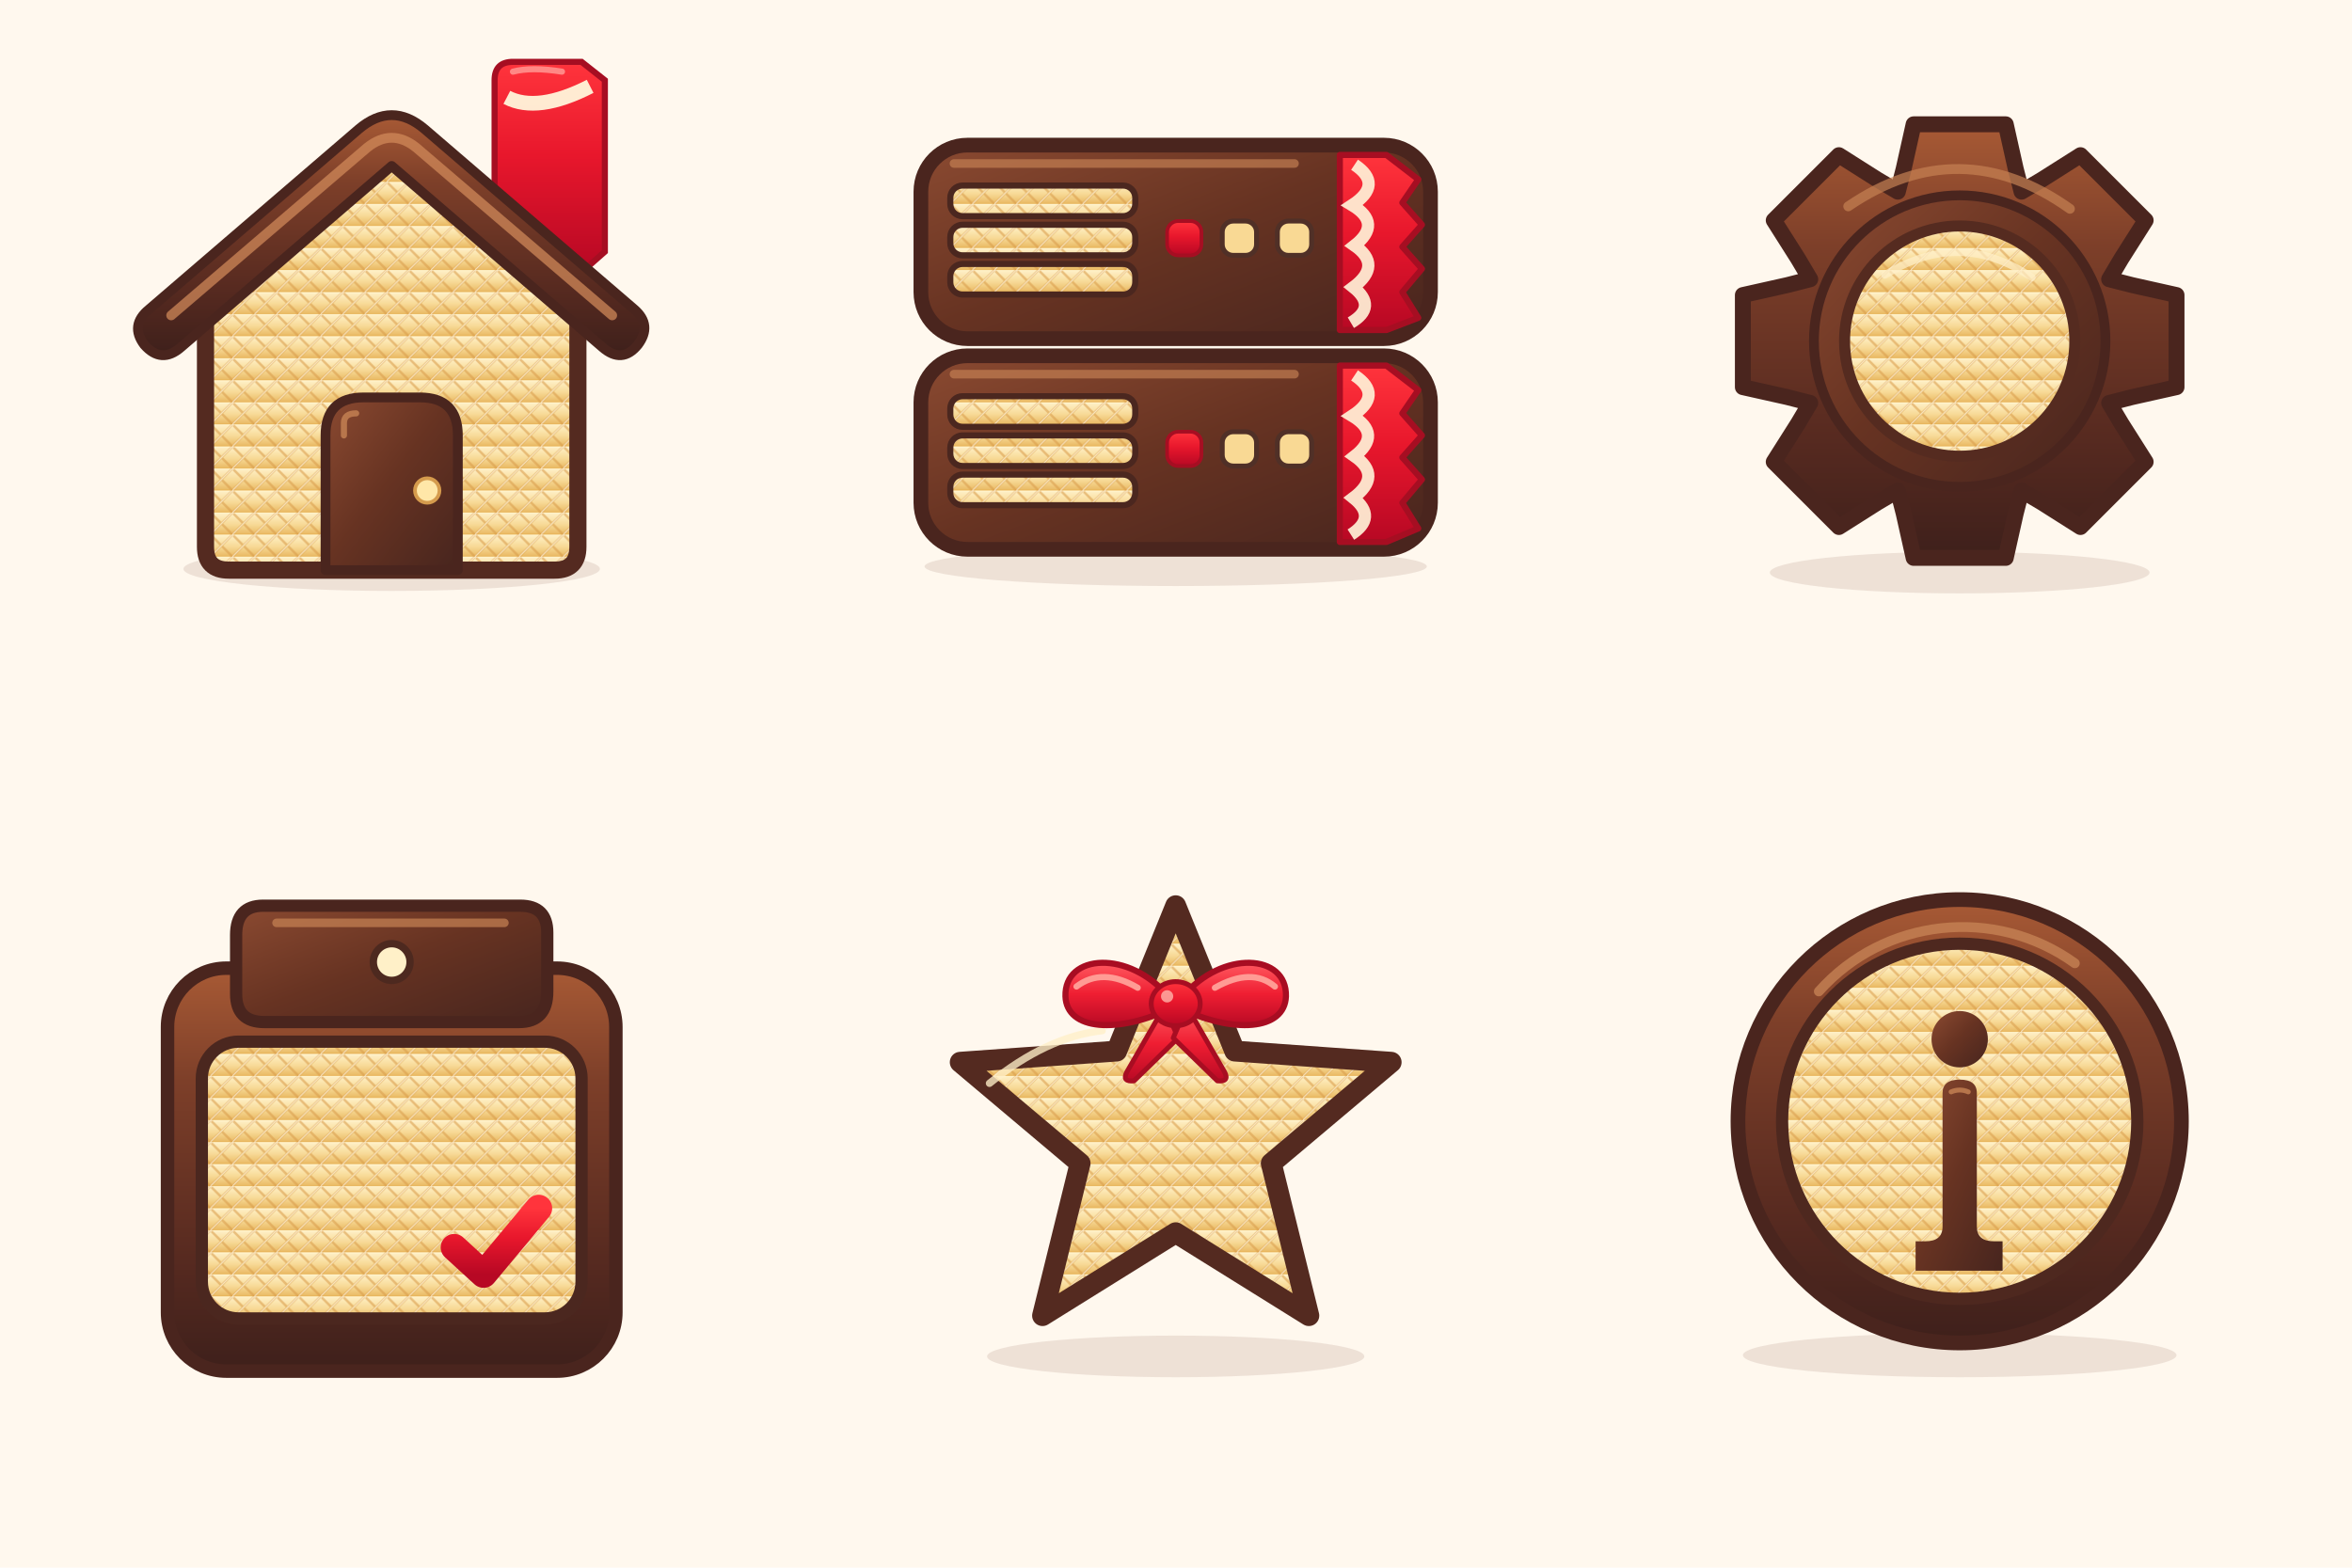
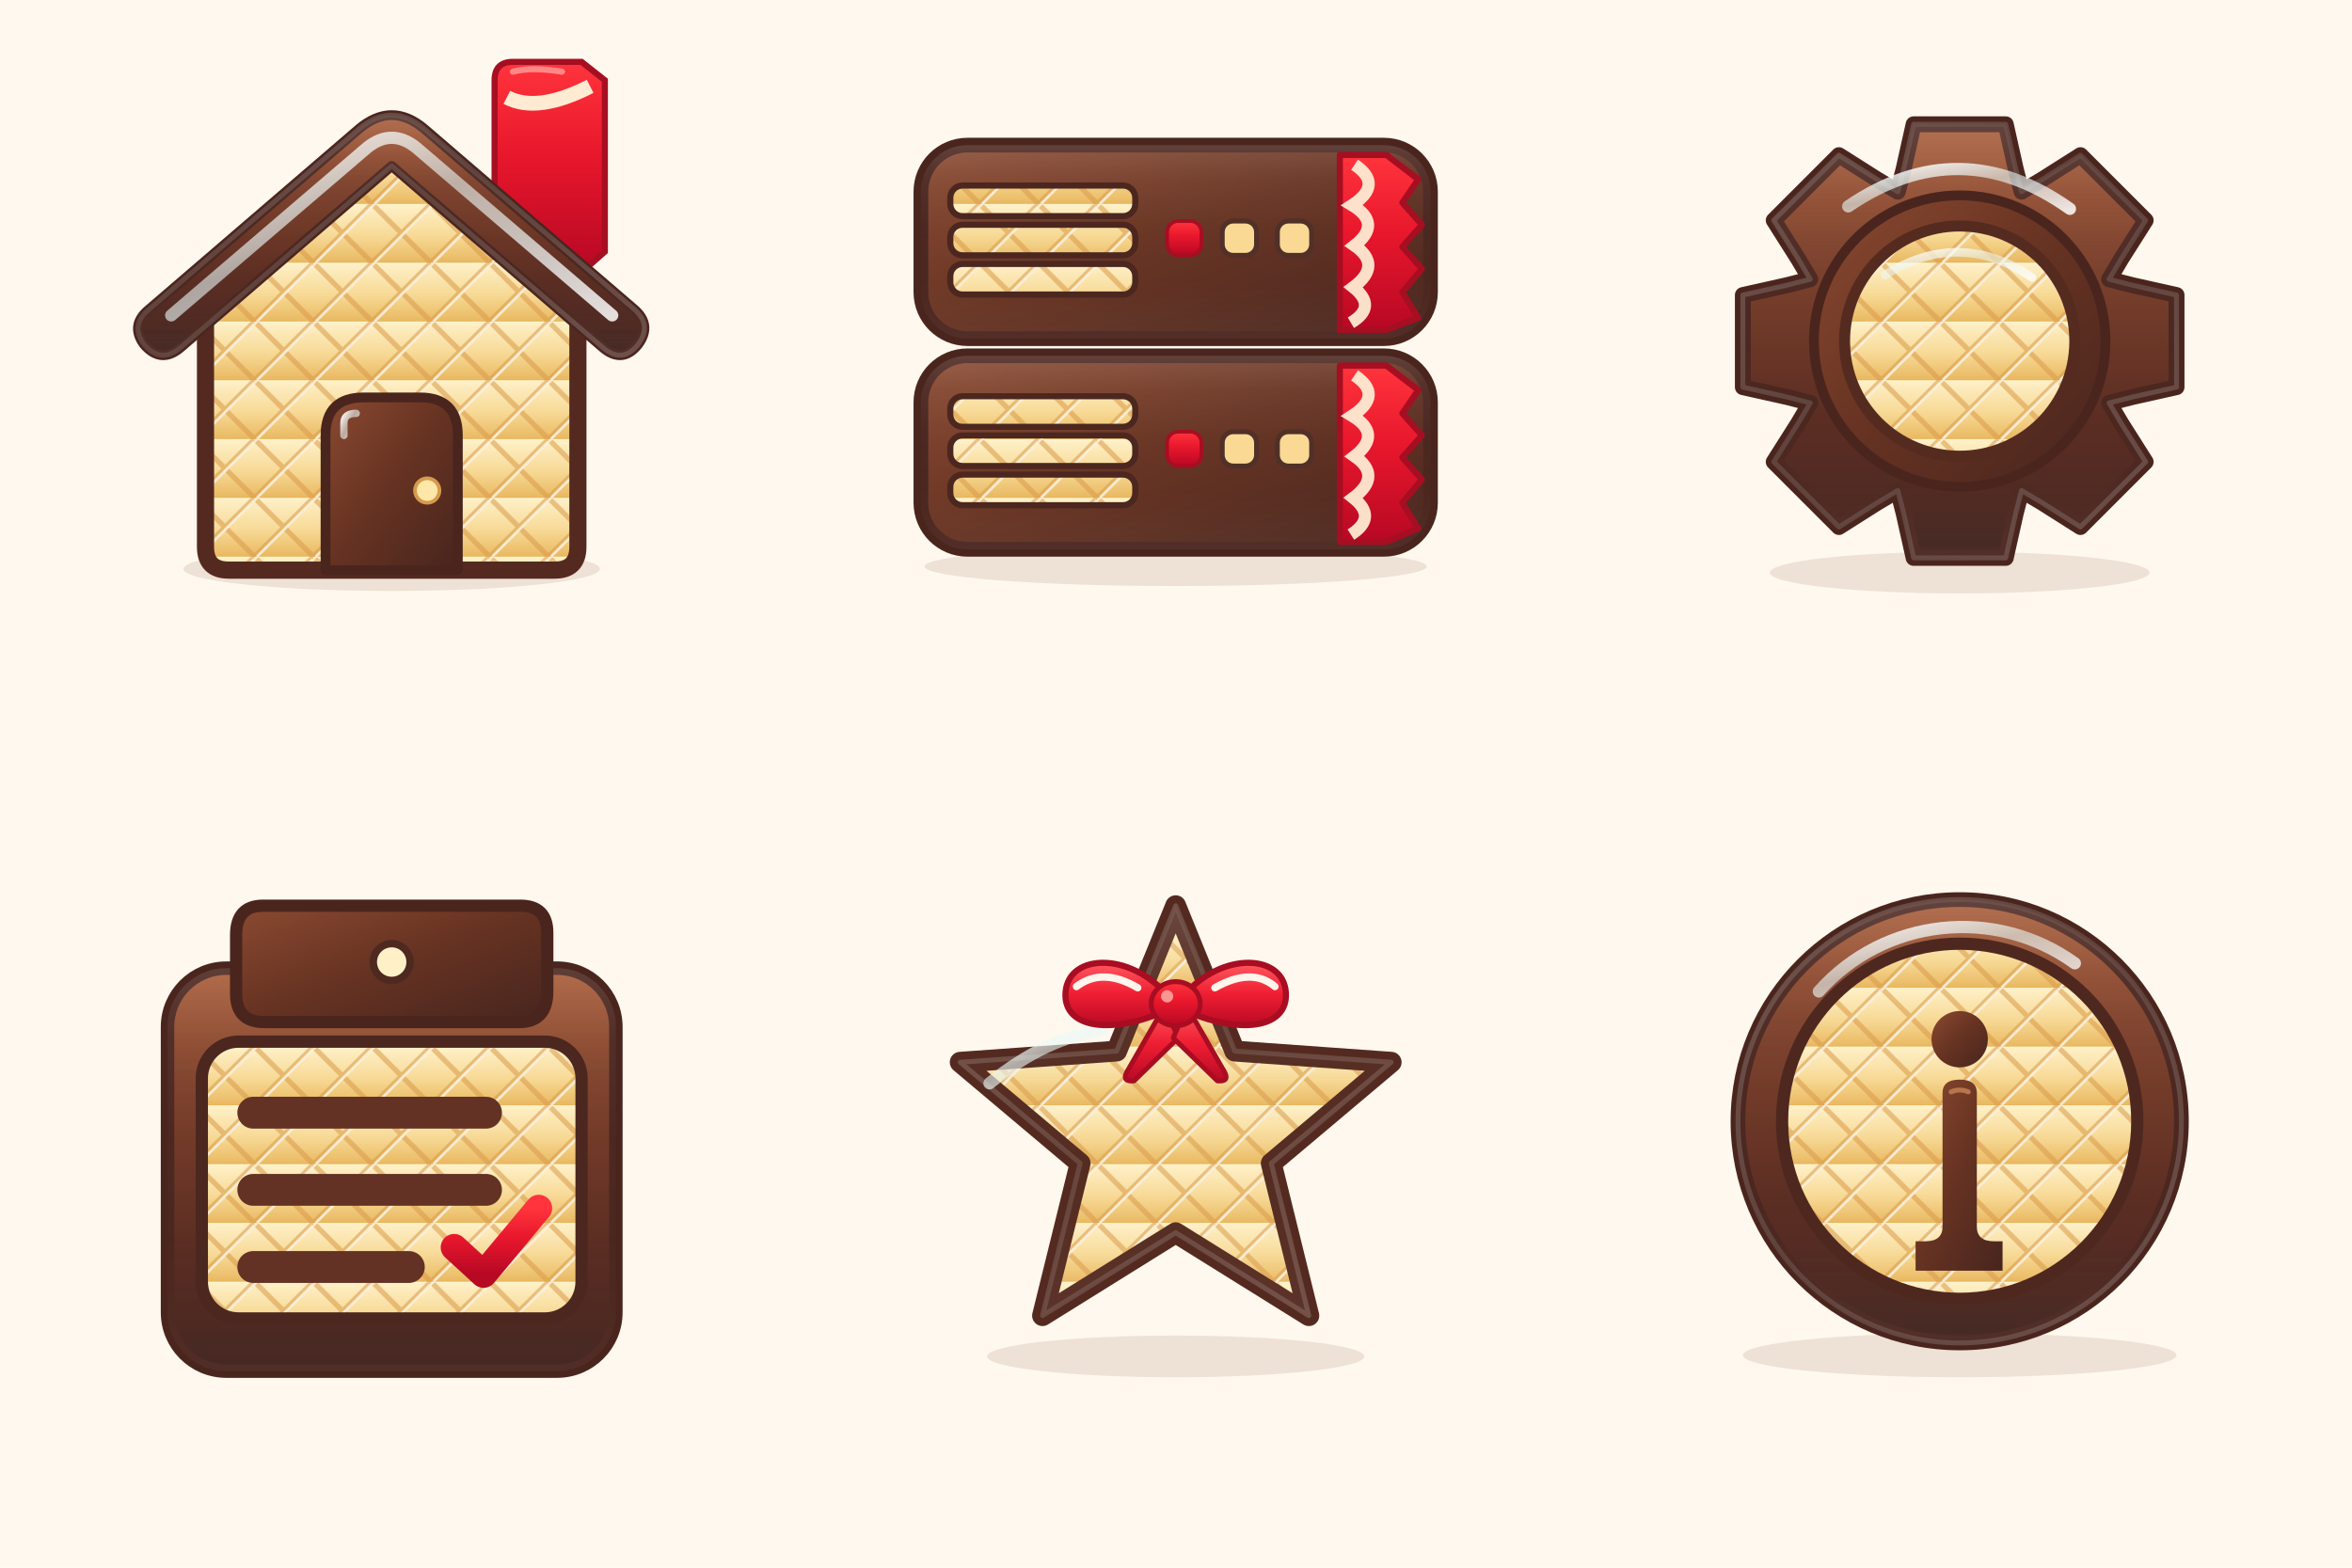
<svg xmlns="http://www.w3.org/2000/svg" width="1536" height="1024" viewBox="0 0 1536 1024" role="img" aria-labelledby="title desc">
  <defs>
    <linearGradient id="chocolate" x1="0" y1="0" x2="0" y2="1">
      <stop offset="0" stop-color="#A85A35" />
      <stop offset=".28" stop-color="#7D3F29" />
      <stop offset=".72" stop-color="#572A20" />
      <stop offset="1" stop-color="#3E201B" />
    </linearGradient>
    <linearGradient id="chocolate-face" x1="0" y1="0" x2="1" y2="1">
      <stop offset="0" stop-color="#8B4A31" />
      <stop offset=".48" stop-color="#673322" />
      <stop offset="1" stop-color="#47251E" />
    </linearGradient>
    <linearGradient id="wafer" x1="0" y1="0" x2="0" y2="1">
      <stop offset="0" stop-color="#FFF1C9" />
      <stop offset=".55" stop-color="#F7D995" />
      <stop offset="1" stop-color="#E9B861" />
    </linearGradient>
    <linearGradient id="red-wrapper" x1="0" y1="0" x2="0" y2="1">
      <stop offset="0" stop-color="#FF343C" />
      <stop offset=".45" stop-color="#E8172C" />
      <stop offset="1" stop-color="#B70824" />
    </linearGradient>
    <linearGradient id="red-ribbon" x1="0" y1="0" x2="0" y2="1">
      <stop offset="0" stop-color="#FF5960" />
      <stop offset=".5" stop-color="#EF1E32" />
      <stop offset="1" stop-color="#B90A25" />
    </linearGradient>
    <linearGradient id="cream-shine" x1="0" y1="0" x2="1" y2="1">
      <stop offset="0" stop-color="#FFF9E8" />
      <stop offset="1" stop-color="#F4DDAF" />
    </linearGradient>
-     <pattern id="waffle" width="18" height="18" patternUnits="userSpaceOnUse">
-       <rect width="18" height="18" fill="url(#wafer)" />
-       <path d="M-5 5 L5 -5 M0 18 L18 0 M13 23 L23 13 M-5 13 L5 23 M0 0 L18 18 M13 -5 L23 5" fill="none" stroke="#D99C4B" stroke-width="2" opacity=".55" />
-       <path d="M-5 6 L6 -5 M0 18 L18 0" fill="none" stroke="#FFF5D9" stroke-width="1" opacity=".72" />
+     <pattern id="waffle" width="48" height="48" patternUnits="userSpaceOnUse">
+       <rect width="48" height="48" fill="url(#wafer)" />
+       <path d="M-12 12 L12 -12 M0 48 L48 0 M36 60 L60 36 M-12 36 L12 60 M0 0 L48 48 M36 -12 L60 12" fill="none" stroke="#D99C4B" stroke-width="4.2" opacity=".56" />
+       <path d="M-12 14 L14 -12 M2 48 L48 2" fill="none" stroke="#FFF8E8" stroke-width="2.2" opacity=".82" />
    </pattern>
+     <linearGradient id="glass-glaze" x1="0" y1="0" x2="0" y2="1">
+       <stop offset="0" stop-color="#FFFFFF" stop-opacity=".62" />
+       <stop offset=".18" stop-color="#FFFFFF" stop-opacity=".24" />
+       <stop offset=".42" stop-color="#D8F2F0" stop-opacity=".08" />
+       <stop offset=".68" stop-color="#FFFFFF" stop-opacity=".03" />
+       <stop offset="1" stop-color="#FFFFFF" stop-opacity=".20" />
+     </linearGradient>
+     <linearGradient id="glass-rim" x1="0" y1="0" x2="1" y2="1">
+       <stop offset="0" stop-color="#FFFFFF" stop-opacity=".98" />
+       <stop offset=".45" stop-color="#E9F7F5" stop-opacity=".62" />
+       <stop offset="1" stop-color="#FFFFFF" stop-opacity=".88" />
+     </linearGradient>
  </defs>
  <rect id="background" data-name="Warm cream background" width="1536" height="1024" fill="#FFF8EE" />
  <g id="layer-home" data-name="Home" transform="translate(51 18) scale(.8)">
    <ellipse cx="256" cy="442" rx="170" ry="18" fill="#6B3526" opacity=".12" />
    <g id="wrapper-tab">
      <path d="M340 43 Q340 28 355 28 H411 L430 43 V183 L413 198 H350 Q340 198 340 187 Z" fill="url(#red-wrapper)" stroke="#A60E22" stroke-width="5" />
      <path d="M350 57 Q375 70 418 48" fill="none" stroke="#FFF2D9" stroke-width="12" opacity=".96" />
      <path d="M355 36 Q370 32 395 36" fill="none" stroke="#FF8885" stroke-width="5" stroke-linecap="round" />
    </g>
    <path d="M104 218 L256 88 L408 218 V424 Q408 443 389 443 H123 Q104 443 104 424 Z" fill="url(#waffle)" stroke="#542A20" stroke-width="14" stroke-linejoin="round" />
    <path d="M58 230 L229 83 Q256 60 283 83 L454 230 Q469 243 457 259 Q444 275 428 261 L256 113 L84 261 Q68 275 54 259 Q42 243 58 230 Z" fill="url(#chocolate)" stroke="#4A251E" stroke-width="8" stroke-linejoin="round" />
-     <path d="M76 235 L236 98 Q256 82 276 98 L436 235" fill="none" stroke="#D28A5A" stroke-width="8" stroke-linecap="round" opacity=".72" />
+     <path d="M58 230 L229 83 Q256 60 283 83 L454 230 Q469 243 457 259 Q444 275 428 261 L256 113 L84 261 Q68 275 54 259 Q42 243 58 230 Z" fill="url(#glass-glaze)" stroke="url(#glass-rim)" stroke-width="4" stroke-linejoin="round" opacity=".22" pointer-events="none" />
+     <path d="M76 235 L236 98 Q256 82 276 98 L436 235" fill="none" stroke="url(#glass-rim)" stroke-width="10" stroke-linecap="round" opacity=".96" />
    <path d="M202 443 V333 Q202 302 233 302 H279 Q310 302 310 333 V443 Z" fill="url(#chocolate-face)" stroke="#4A251E" stroke-width="8" stroke-linejoin="round" />
-     <path d="M217 333 V323 Q217 315 227 315" fill="none" stroke="#C78354" stroke-width="5" stroke-linecap="round" opacity=".8" />
+     <path d="M217 333 V323 Q217 315 227 315" fill="none" stroke="url(#glass-rim)" stroke-width="6" stroke-linecap="round" opacity=".92" />
    <circle cx="285" cy="378" r="10" fill="#FFE7A8" stroke="#D59B4D" stroke-width="3" />
  </g>
  <g id="layer-servers" data-name="Servers" transform="translate(563 18) scale(.8)">
    <ellipse cx="256" cy="440" rx="205" ry="16" fill="#6B3526" opacity=".12" />
    <g id="server-top">
      <rect x="48" y="96" width="416" height="158" rx="38" fill="url(#chocolate-face)" stroke="#4A251E" stroke-width="12" />
-       <path d="M75 111 H353" stroke="#C78354" stroke-width="7" stroke-linecap="round" opacity=".65" />
+       <rect x="48" y="96" width="416" height="158" rx="38" fill="url(#glass-glaze)" opacity=".20" pointer-events="none" />
+       <path d="M75 111 H353" stroke="url(#glass-rim)" stroke-width="9" stroke-linecap="round" opacity=".92" />
      <rect x="72" y="129" width="151" height="25" rx="10" fill="url(#waffle)" stroke="#4B271F" stroke-width="5" />
      <rect x="72" y="161" width="151" height="25" rx="10" fill="url(#waffle)" stroke="#4B271F" stroke-width="5" />
      <rect x="72" y="193" width="151" height="25" rx="10" fill="url(#waffle)" stroke="#4B271F" stroke-width="5" />
      <rect x="249" y="158" width="28" height="28" rx="9" fill="url(#red-wrapper)" stroke="#A60E22" stroke-width="3" />
      <rect x="294" y="158" width="28" height="28" rx="9" fill="#F9D994" stroke="#503027" stroke-width="4" />
      <rect x="339" y="158" width="28" height="28" rx="9" fill="#F9D994" stroke="#503027" stroke-width="4" />
      <path d="M390 104 H428 L454 124 L441 143 L457 161 L441 179 L457 197 L441 216 L454 237 L428 247 H390 Z" fill="url(#red-wrapper)" stroke="#A60E22" stroke-width="5" stroke-linejoin="round" />
      <path d="M402 112 Q426 128 400 145 Q425 160 402 178 Q425 194 401 212 Q421 228 399 241" fill="none" stroke="#FFF1D7" stroke-width="10" opacity=".92" />
    </g>
    <g id="server-bottom">
      <rect x="48" y="268" width="416" height="158" rx="38" fill="url(#chocolate-face)" stroke="#4A251E" stroke-width="12" />
-       <path d="M75 283 H353" stroke="#C78354" stroke-width="7" stroke-linecap="round" opacity=".65" />
+       <rect x="48" y="268" width="416" height="158" rx="38" fill="url(#glass-glaze)" opacity=".20" pointer-events="none" />
+       <path d="M75 283 H353" stroke="url(#glass-rim)" stroke-width="9" stroke-linecap="round" opacity=".92" />
      <rect x="72" y="301" width="151" height="25" rx="10" fill="url(#waffle)" stroke="#4B271F" stroke-width="5" />
      <rect x="72" y="333" width="151" height="25" rx="10" fill="url(#waffle)" stroke="#4B271F" stroke-width="5" />
      <rect x="72" y="365" width="151" height="25" rx="10" fill="url(#waffle)" stroke="#4B271F" stroke-width="5" />
      <rect x="249" y="330" width="28" height="28" rx="9" fill="url(#red-wrapper)" stroke="#A60E22" stroke-width="3" />
      <rect x="294" y="330" width="28" height="28" rx="9" fill="#F9D994" stroke="#503027" stroke-width="4" />
      <rect x="339" y="330" width="28" height="28" rx="9" fill="#F9D994" stroke="#503027" stroke-width="4" />
      <path d="M390 276 H428 L454 296 L441 315 L457 333 L441 351 L457 369 L441 388 L454 409 L428 420 H390 Z" fill="url(#red-wrapper)" stroke="#A60E22" stroke-width="5" stroke-linejoin="round" />
      <path d="M402 284 Q426 300 400 317 Q425 332 402 350 Q425 366 401 384 Q421 400 399 414" fill="none" stroke="#FFF1D7" stroke-width="10" opacity=".92" />
    </g>
  </g>
  <g id="layer-settings" data-name="Settings" transform="translate(1075 18) scale(.8)">
    <ellipse cx="256" cy="445" rx="155" ry="17" fill="#6B3526" opacity=".12" />
    <path d="M 210.3,115.2 L 218.4,79.0 L 293.6,79.0 L 301.7,115.2 L 306.5,134.0 L 323.2,124.1 L 354.6,104.2 L 407.8,157.4 L 387.9,188.8 L 378.0,205.5 L 396.8,210.3 L 433.0,218.4 L 433.0,293.6 L 396.8,301.7 L 378.0,306.5 L 387.9,323.2 L 407.8,354.6 L 354.6,407.8 L 323.2,387.9 L 306.5,378.0 L 301.7,396.8 L 293.6,433.0 L 218.4,433.0 L 210.3,396.8 L 205.5,378.0 L 188.8,387.9 L 157.4,407.8 L 104.2,354.6 L 124.1,323.2 L 134.0,306.5 L 115.2,301.7 L 79.0,293.6 L 79.0,218.4 L 115.2,210.3 L 134.0,205.5 L 124.1,188.8 L 104.2,157.4 L 157.4,104.2 L 188.8,124.1 L 205.5,134.0 Z" fill="url(#chocolate)" stroke="#4A251E" stroke-width="13" stroke-linejoin="round" />
-     <path d="M165 146 Q256 84 346 148" fill="none" stroke="#C78354" stroke-width="8" stroke-linecap="round" opacity=".68" />
+     <path d="M 210.3,115.2 L 218.4,79.0 L 293.6,79.0 L 301.7,115.2 L 306.5,134.0 L 323.2,124.1 L 354.6,104.2 L 407.8,157.4 L 387.9,188.8 L 378.0,205.5 L 396.8,210.3 L 433.0,218.4 L 433.0,293.6 L 396.8,301.7 L 378.0,306.5 L 387.9,323.2 L 407.8,354.6 L 354.6,407.8 L 323.2,387.9 L 306.5,378.0 L 301.7,396.8 L 293.6,433.0 L 218.4,433.0 L 210.3,396.8 L 205.5,378.0 L 188.8,387.9 L 157.4,407.8 L 104.2,354.6 L 124.1,323.2 L 134.0,306.5 L 115.2,301.7 L 79.0,293.6 L 79.0,218.4 L 115.2,210.3 L 134.0,205.5 L 124.1,188.8 L 104.2,157.4 L 157.4,104.2 L 188.8,124.1 L 205.5,134.0 Z" fill="url(#glass-glaze)" stroke="url(#glass-rim)" stroke-width="4" stroke-linejoin="round" opacity=".22" pointer-events="none" />
+     <path d="M165 146 Q256 84 346 148" fill="none" stroke="url(#glass-rim)" stroke-width="10" stroke-linecap="round" opacity=".96" />
    <circle cx="256" cy="256" r="119" fill="url(#chocolate-face)" stroke="#4A251E" stroke-width="8" />
    <circle cx="256" cy="256" r="94" fill="url(#waffle)" stroke="#552B20" stroke-width="9" />
-     <path d="M195 202 Q256 164 315 204" fill="none" stroke="#FFF0C9" stroke-width="6" stroke-linecap="round" opacity=".7" />
+     <path d="M195 202 Q256 164 315 204" fill="none" stroke="url(#glass-rim)" stroke-width="7" stroke-linecap="round" opacity=".86" />
  </g>
  <g id="layer-logs" data-name="Logs" transform="translate(51 530) scale(.8)">
    <ellipse cx="256" cy="445" rx="171" ry="17" fill="#6B3526" opacity=".12" />
    <rect x="73" y="128" width="366" height="329" rx="48" fill="url(#chocolate)" stroke="#4A251E" stroke-width="11" />
+     <rect x="73" y="128" width="366" height="329" rx="48" fill="url(#glass-glaze)" opacity=".18" pointer-events="none" />
    <rect x="101" y="188" width="310" height="226" rx="30" fill="url(#waffle)" stroke="#4B271F" stroke-width="10" />
-     <path d="M143 246 H333" stroke="url(#chocolate)" stroke-width="26" stroke-linecap="round" />
-     <path d="M143 309 H333" stroke="url(#chocolate)" stroke-width="26" stroke-linecap="round" />
-     <path d="M143 372 H270" stroke="url(#chocolate)" stroke-width="26" stroke-linecap="round" />
+     <path d="M143 246 H333" stroke="#633224" stroke-width="26" stroke-linecap="round" />
+     <path d="M143 309 H333" stroke="#633224" stroke-width="26" stroke-linecap="round" />
+     <path d="M143 372 H270" stroke="#633224" stroke-width="26" stroke-linecap="round" />
    <path d="M307 356 L331 378 L376 324" fill="none" stroke="url(#red-wrapper)" stroke-width="22" stroke-linecap="round" stroke-linejoin="round" />
    <path d="M151 77 H361 Q383 77 383 99 V147 Q383 172 360 172 H152 Q129 172 129 149 V101 Q129 77 151 77 Z" fill="url(#chocolate-face)" stroke="#4A251E" stroke-width="10" />
-     <path d="M162 91 H348" stroke="#C78354" stroke-width="7" stroke-linecap="round" opacity=".7" />
+     <path d="M162 91 H348" stroke="url(#glass-rim)" stroke-width="9" stroke-linecap="round" opacity=".96" />
    <circle cx="256" cy="123" r="15" fill="#FFF0C8" stroke="#4D291F" stroke-width="6" />
  </g>
  <g id="layer-whats-new" data-name="What's new" transform="translate(563 530) scale(.8)">
    <ellipse cx="256" cy="445" rx="154" ry="17" fill="#6B3526" opacity=".12" />
    <path d="M 256.0,77.0 L 304.2,195.7 L 431.9,204.8 L 334.0,287.3 L 364.7,411.7 L 256.0,344.0 L 147.3,411.7 L 178.0,287.3 L 80.1,204.8 L 207.8,195.7 Z" fill="url(#waffle)" stroke="#542A20" stroke-width="17" stroke-linejoin="round" />
-     <path d="M104 222 Q151 184 196 179" fill="none" stroke="#FFF0C8" stroke-width="6" stroke-linecap="round" opacity=".78" />
+     <path d="M 256.0,77.0 L 304.2,195.7 L 431.9,204.8 L 334.0,287.3 L 364.7,411.7 L 256.0,344.0 L 147.3,411.7 L 178.0,287.3 L 80.1,204.8 L 207.8,195.7 Z" fill="url(#glass-glaze)" stroke="url(#glass-rim)" stroke-width="4" stroke-linejoin="round" opacity=".22" pointer-events="none" />
+     <path d="M104 222 Q151 184 196 179" fill="none" stroke="url(#glass-rim)" stroke-width="10" stroke-linecap="round" opacity=".98" />
    <g id="red-bow">
      <path d="M250 151 C218 113 165 116 166 151 C167 179 209 182 254 160 Z" fill="url(#red-ribbon)" stroke="#A80D22" stroke-width="5" />
      <path d="M262 151 C294 113 347 116 346 151 C345 179 303 182 258 160 Z" fill="url(#red-ribbon)" stroke="#A80D22" stroke-width="5" />
      <path d="M247 159 L216 213 Q212 221 222 220 L258 185 Z" fill="url(#red-ribbon)" stroke="#A80D22" stroke-width="4" stroke-linejoin="round" />
      <path d="M265 159 L296 213 Q300 221 290 220 L254 185 Z" fill="url(#red-ribbon)" stroke="#A80D22" stroke-width="4" stroke-linejoin="round" />
-       <path d="M175 143 Q196 127 225 144" fill="none" stroke="#FF9B94" stroke-width="5" stroke-linecap="round" />
-       <path d="M288 144 Q318 127 337 143" fill="none" stroke="#FF9B94" stroke-width="5" stroke-linecap="round" />
+       <path d="M175 143 Q196 127 225 144" fill="none" stroke="#FFF9F0" stroke-width="6" stroke-linecap="round" opacity=".98" />
+       <path d="M288 144 Q318 127 337 143" fill="none" stroke="#FFF9F0" stroke-width="6" stroke-linecap="round" opacity=".98" />
      <ellipse cx="256" cy="157" rx="20" ry="18" fill="url(#red-wrapper)" stroke="#A80D22" stroke-width="4" />
      <circle cx="249" cy="151" r="5" fill="#FFB4AA" opacity=".8" />
    </g>
  </g>
  <g id="layer-about" data-name="About" transform="translate(1075 530) scale(.8)">
    <ellipse cx="256" cy="444" rx="177" ry="18" fill="#6B3526" opacity=".12" />
    <circle cx="256" cy="253" r="181" fill="url(#chocolate)" stroke="#4A251E" stroke-width="12" />
-     <path d="M141 147 A157 157 0 0 1 350 124" fill="none" stroke="#C78354" stroke-width="8" stroke-linecap="round" opacity=".78" />
+     <circle cx="256" cy="253" r="181" fill="url(#glass-glaze)" stroke="url(#glass-rim)" stroke-width="4" opacity=".22" pointer-events="none" stroke-linejoin="round" />
+     <path d="M141 147 A157 157 0 0 1 350 124" fill="none" stroke="url(#glass-rim)" stroke-width="10" stroke-linecap="round" opacity=".96" />
    <circle cx="256" cy="253" r="145" fill="url(#waffle)" stroke="#4E281F" stroke-width="10" />
    <path d="M242 230 Q242 219 256 219 Q270 219 270 230 V339 Q270 351 284 351 H291 V375 H220 V351 H228 Q242 351 242 339 Z" fill="url(#chocolate-face)" />
    <circle cx="256" cy="186" r="23" fill="url(#chocolate-face)" />
    <path d="M249 229 Q256 226 263 229" fill="none" stroke="#C78354" stroke-width="4" stroke-linecap="round" opacity=".8" />
  </g>
</svg>
